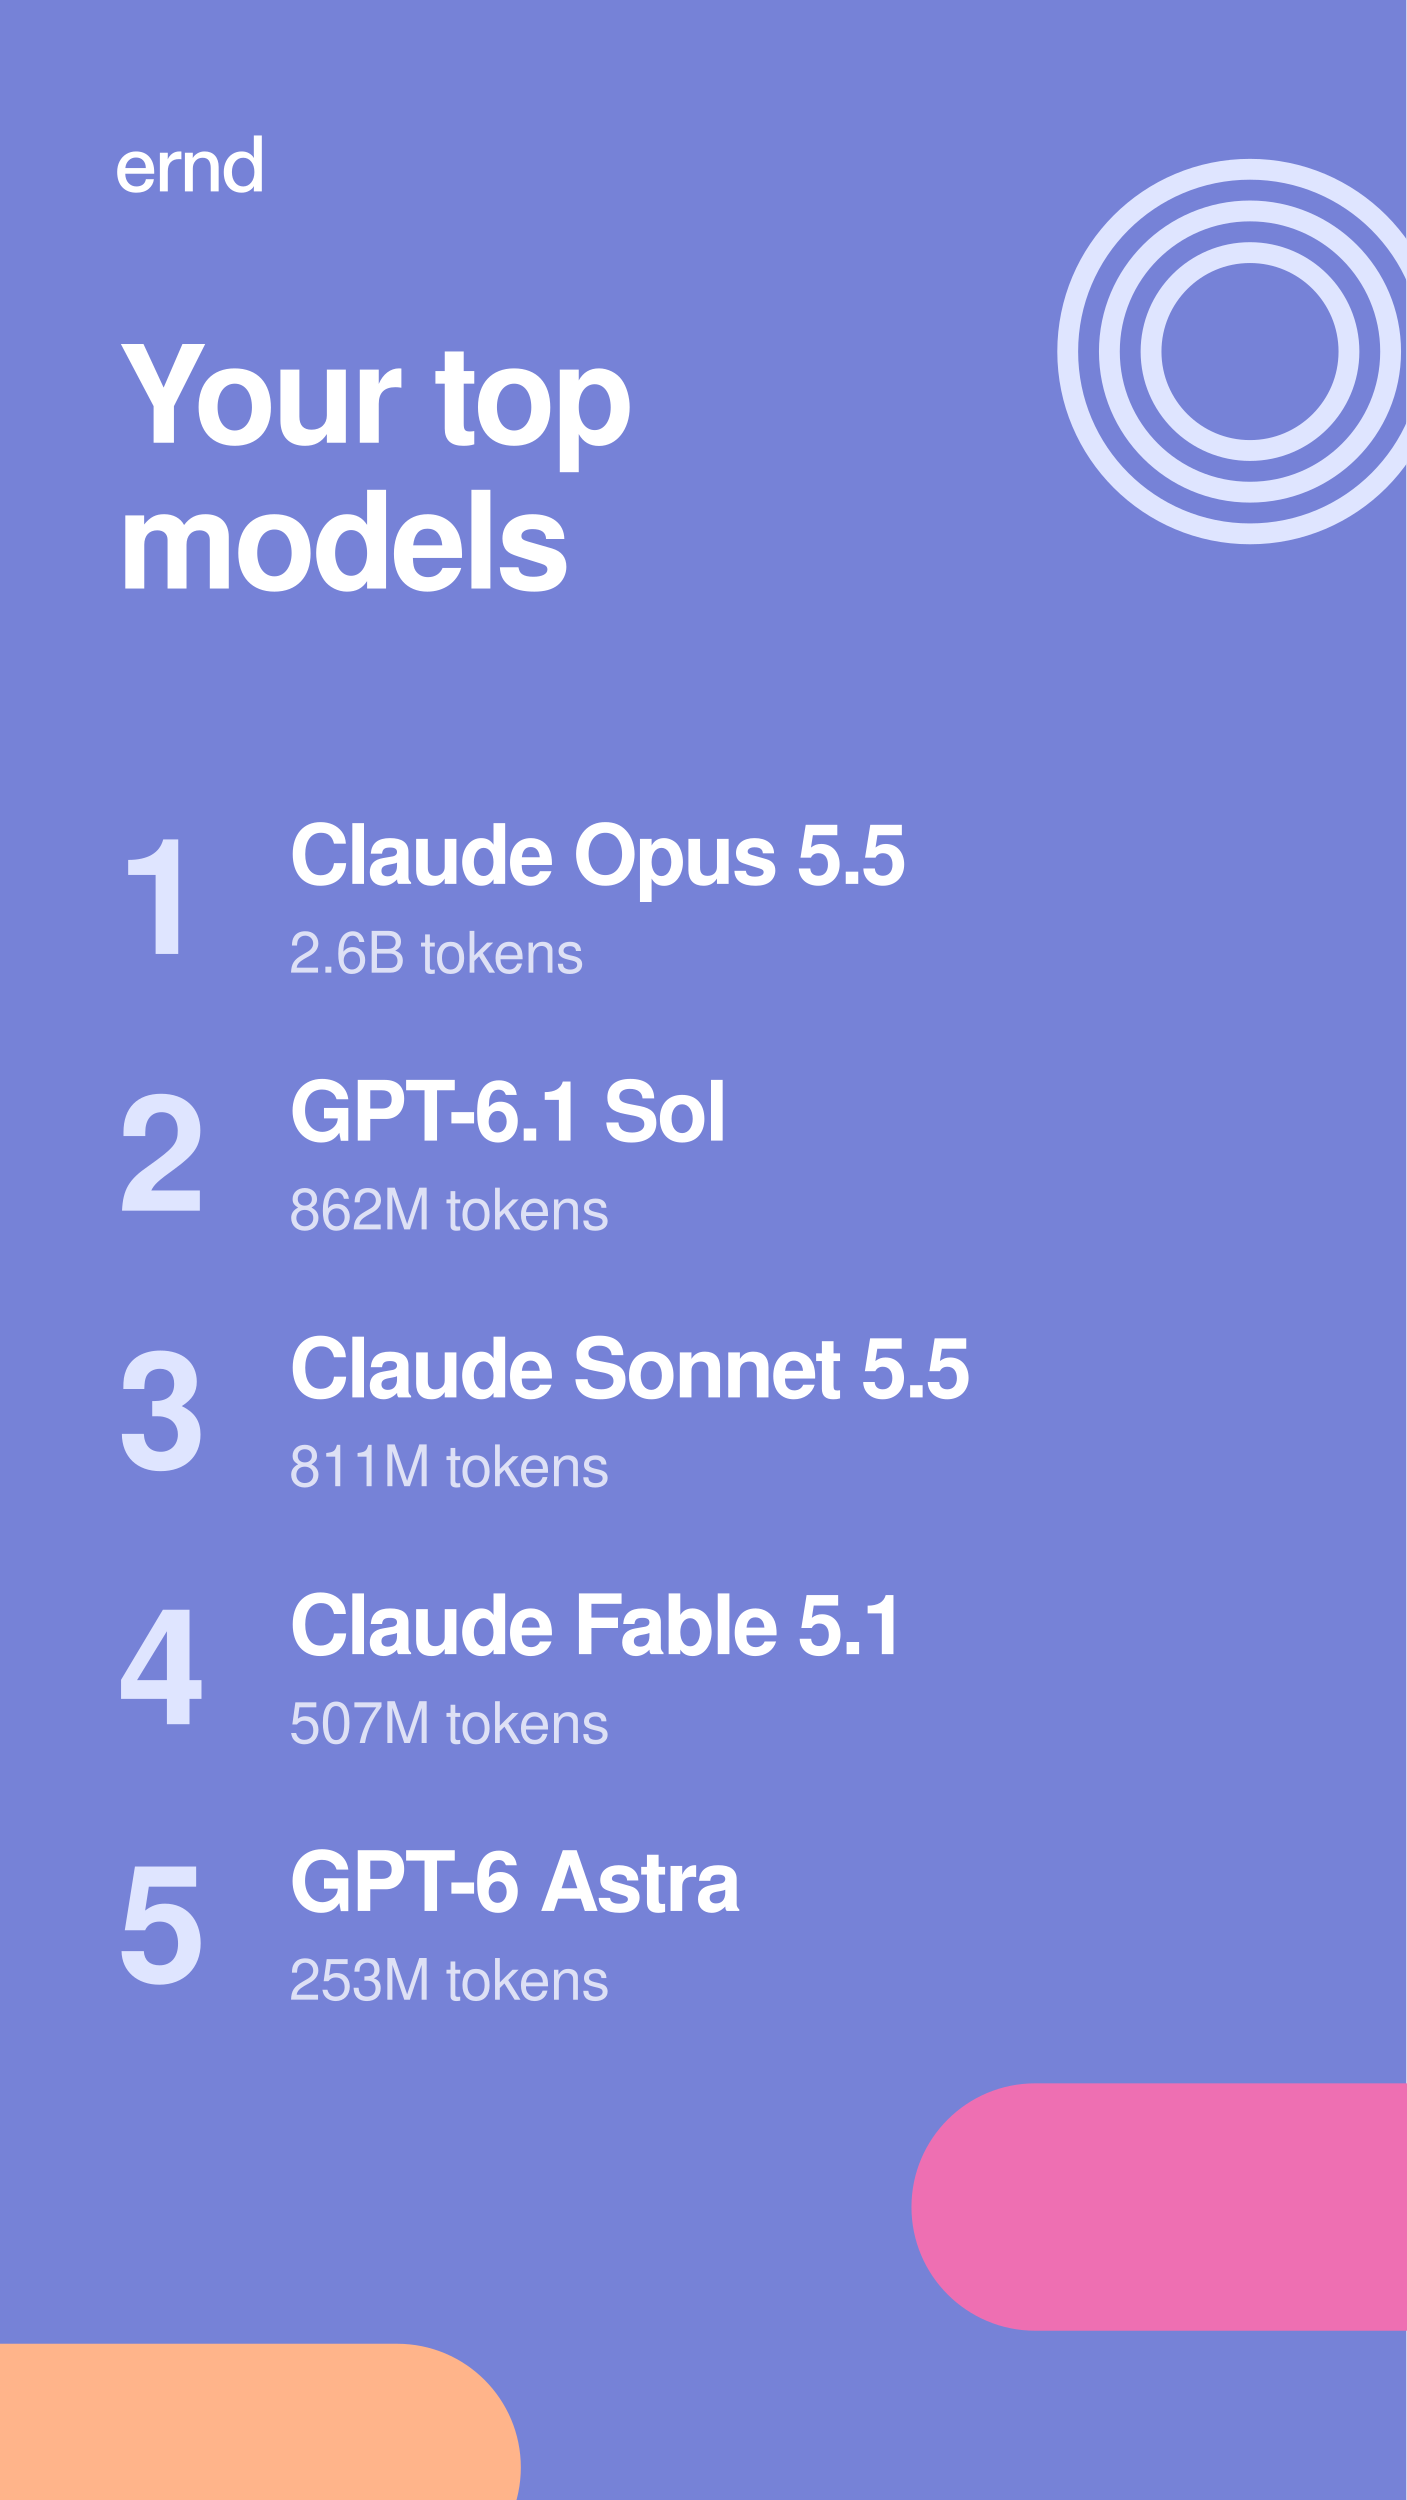
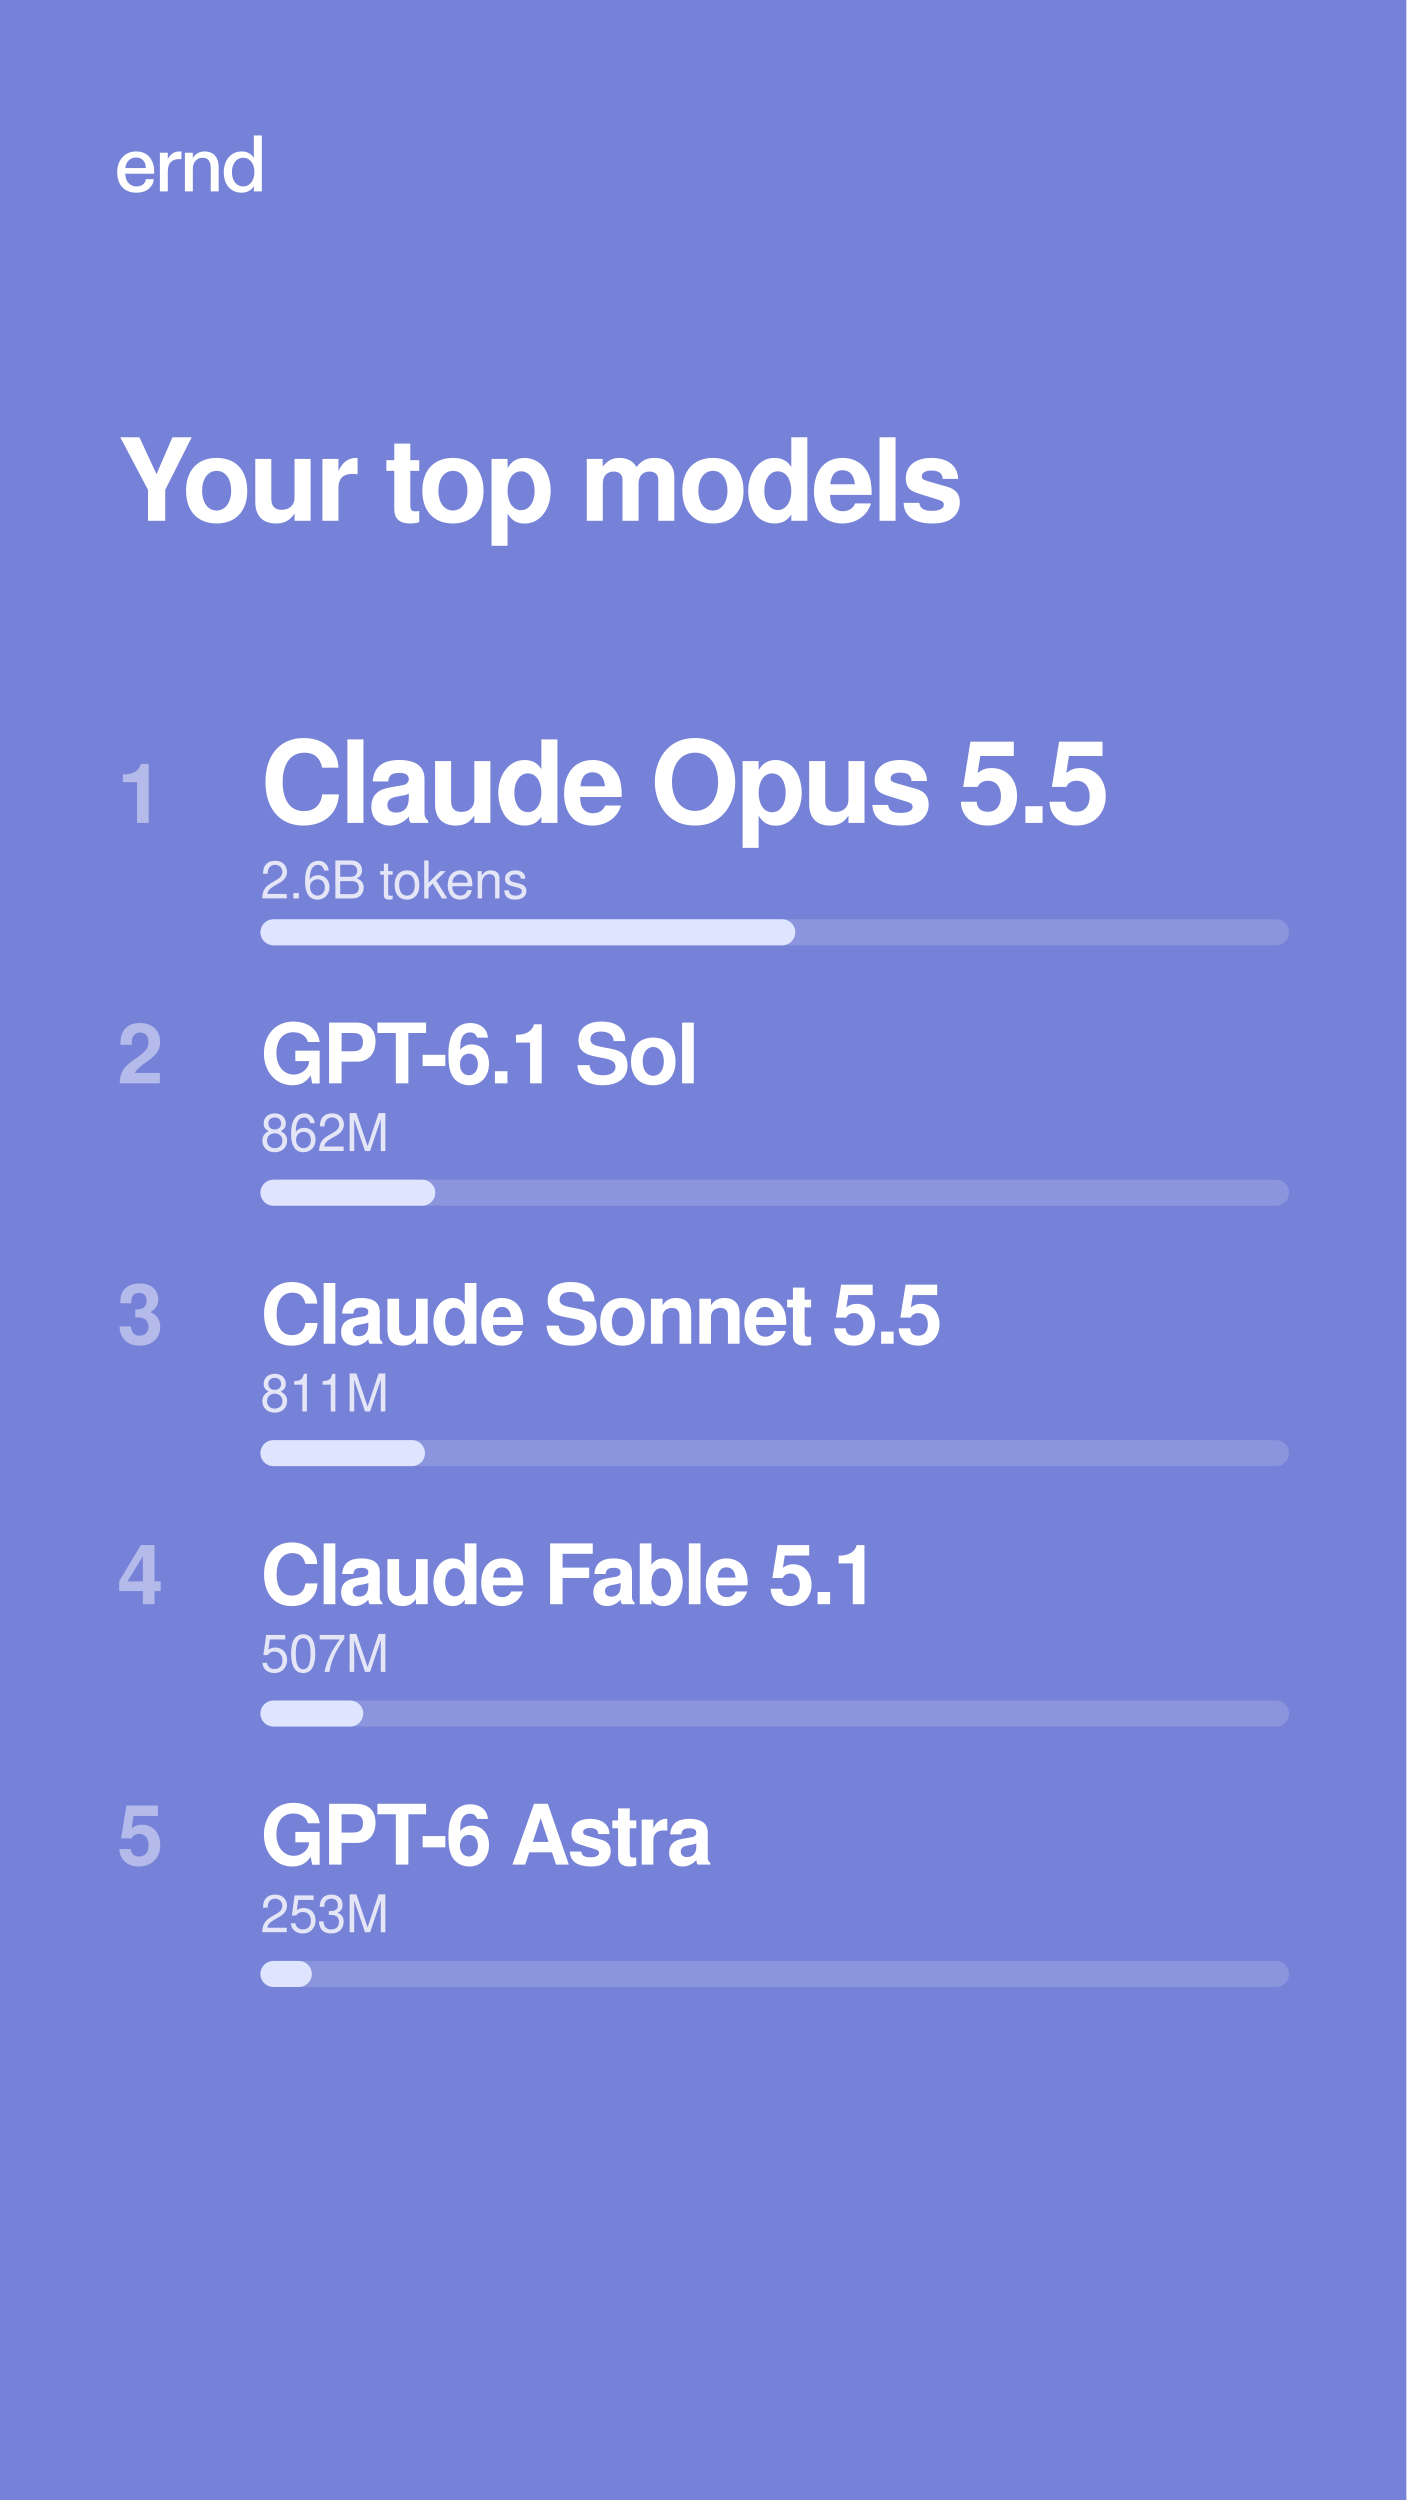
<svg xmlns="http://www.w3.org/2000/svg" width="1080" height="1920" viewBox="0 0 1080 1920">
  <defs>
    <linearGradient id="sky-models" x1="0" y1="0" x2="0.35" y2="1">
      <stop offset="0" stop-color="#6a97e6" />
      <stop offset="0.45" stop-color="#7682d7" />
      <stop offset="0.78" stop-color="#9775c6" />
      <stop offset="1" stop-color="#e175ae" />
    </linearGradient>
    <linearGradient id="dusk-models" x1="0" y1="0" x2="0" y2="1">
      <stop offset="0" stop-color="#141133" />
      <stop offset="1" stop-color="#2a2160" />
    </linearGradient>
    <linearGradient id="ink-models" x1="0" y1="0" x2="1" y2="0">
      <stop offset="0" stop-color="#6a97e6" />
      <stop offset="0.5" stop-color="#9775c6" />
      <stop offset="1" stop-color="#e175ae" />
    </linearGradient>
    <filter id="cloud-models" x="-50%" y="-50%" width="200%" height="200%">
      <feGaussianBlur stdDeviation="38" />
    </filter>
  </defs>
  <rect width="1080" height="1920" fill="#7682d7" />
-   <rect x="700" y="1600" width="520" height="190" rx="95" fill="#ee6fb2" />
-   <rect x="-120" y="1800" width="520" height="190" rx="95" fill="#ffb48a" />
-   <circle cx="960" cy="270" r="140" fill="none" stroke="#dfe5ff" stroke-width="16" opacity="1" />
-   <circle cx="960" cy="270" r="108" fill="none" stroke="#dfe5ff" stroke-width="16" opacity="1" />
-   <circle cx="960" cy="270" r="76" fill="none" stroke="#dfe5ff" stroke-width="16" opacity="1" />
  <g fill="#ffffff" transform="translate(75.84 56.30) scale(4.3564)">
    <path transform="translate(2.686 20.821) scale(0.014096 -0.014096)" d="M40 244Q40 318 70.5 376.5Q101 435 154.5 467.5Q208 500 275 500Q383 500 443.0 430.5Q503 361 503 242V221H141Q142 148 181.0 105.0Q220 62 281 62Q327 62 359.0 84.0Q391 106 399 153H499Q491 80 434.0 32.0Q377 -16 280 -16Q169 -16 104.5 52.0Q40 120 40 244ZM398 292Q398 352 365.0 388.0Q332 424 275 424Q220 424 183.5 387.0Q147 350 142 292Z" />
    <path transform="translate(9.791 20.821) scale(0.014096 -0.014096)" d="M70 0V484H169V457Q169 419 168 401Q187 445 225.0 472.5Q263 500 316 500Q331 500 339 499V401Q328 404 309 404Q242 404 205.5 366.0Q169 328 169 250V0Z" />
    <path transform="translate(14.203 20.821) scale(0.014096 -0.014096)" d="M70 0V484H169V455Q169 431 168 417Q188 453 227.5 476.5Q267 500 316 500Q399 500 445.5 448.5Q492 397 492 306V0H393V292Q393 421 292 421Q237 421 203.0 383.0Q169 345 169 289V0Z" />
    <path transform="translate(21.476 20.821) scale(0.014096 -0.014096)" d="M40 241Q40 318 69.0 377.0Q98 436 149.0 468.0Q200 500 264 500Q319 500 358.5 476.0Q398 452 418 417Q416 432 416 460V700H516V0H416V25Q416 54 418 67Q399 32 358.0 8.0Q317 -16 262 -16Q198 -16 147.5 14.0Q97 44 68.5 102.0Q40 160 40 241ZM423 242Q423 323 384.0 372.0Q345 421 283 421Q221 421 181.5 371.5Q142 322 142 242Q142 161 181.0 111.5Q220 62 283 62Q344 62 383.5 111.5Q423 161 423 242Z" />
  </g>
-   <text x="90" y="340" font-family="'ABC Diatype', 'Avenir Next', 'Segoe UI', 'Helvetica Neue', Helvetica, Arial, sans-serif" font-size="104" font-weight="700" fill="#ffffff" text-anchor="start" letter-spacing="-3.1">Your top</text>
-   <text x="90" y="452" font-family="'ABC Diatype', 'Avenir Next', 'Segoe UI', 'Helvetica Neue', Helvetica, Arial, sans-serif" font-size="104" font-weight="700" fill="#ffffff" text-anchor="start" letter-spacing="-3.1">models</text>
-   <text x="90" y="732.6" font-family="'ABC Diatype', 'Avenir Next', 'Segoe UI', 'Helvetica Neue', Helvetica, Arial, sans-serif" font-size="124" font-weight="700" fill="#dfe5ff" text-anchor="start" letter-spacing="-6.2">1</text>
-   <text x="222" y="678.8" font-family="'ABC Diatype', 'Avenir Next', 'Segoe UI', 'Helvetica Neue', Helvetica, Arial, sans-serif" font-size="64" font-weight="700" fill="#ffffff" text-anchor="start" letter-spacing="-1.9">Claude Opus 5.5</text>
-   <text x="222" y="747" font-family="'ABC Diatype', 'Avenir Next', 'Segoe UI', 'Helvetica Neue', Helvetica, Arial, sans-serif" font-size="44" font-weight="500" fill="#ffffff" text-anchor="start" letter-spacing="-0.4" opacity="0.75">2.6B tokens</text>
-   <text x="90" y="929.8" font-family="'ABC Diatype', 'Avenir Next', 'Segoe UI', 'Helvetica Neue', Helvetica, Arial, sans-serif" font-size="124" font-weight="700" fill="#dfe5ff" text-anchor="start" letter-spacing="-6.2">2</text>
-   <text x="222" y="876" font-family="'ABC Diatype', 'Avenir Next', 'Segoe UI', 'Helvetica Neue', Helvetica, Arial, sans-serif" font-size="64" font-weight="700" fill="#ffffff" text-anchor="start" letter-spacing="-1.9">GPT-6.1 Sol</text>
-   <text x="222" y="944.2" font-family="'ABC Diatype', 'Avenir Next', 'Segoe UI', 'Helvetica Neue', Helvetica, Arial, sans-serif" font-size="44" font-weight="500" fill="#ffffff" text-anchor="start" letter-spacing="-0.4" opacity="0.75">862M tokens</text>
-   <text x="90" y="1127" font-family="'ABC Diatype', 'Avenir Next', 'Segoe UI', 'Helvetica Neue', Helvetica, Arial, sans-serif" font-size="124" font-weight="700" fill="#dfe5ff" text-anchor="start" letter-spacing="-6.2">3</text>
-   <text x="222" y="1073.2" font-family="'ABC Diatype', 'Avenir Next', 'Segoe UI', 'Helvetica Neue', Helvetica, Arial, sans-serif" font-size="64" font-weight="700" fill="#ffffff" text-anchor="start" letter-spacing="-1.9">Claude Sonnet 5.5</text>
-   <text x="222" y="1141.4" font-family="'ABC Diatype', 'Avenir Next', 'Segoe UI', 'Helvetica Neue', Helvetica, Arial, sans-serif" font-size="44" font-weight="500" fill="#ffffff" text-anchor="start" letter-spacing="-0.4" opacity="0.75">811M tokens</text>
-   <text x="90" y="1324.2" font-family="'ABC Diatype', 'Avenir Next', 'Segoe UI', 'Helvetica Neue', Helvetica, Arial, sans-serif" font-size="124" font-weight="700" fill="#dfe5ff" text-anchor="start" letter-spacing="-6.2">4</text>
-   <text x="222" y="1270.4" font-family="'ABC Diatype', 'Avenir Next', 'Segoe UI', 'Helvetica Neue', Helvetica, Arial, sans-serif" font-size="64" font-weight="700" fill="#ffffff" text-anchor="start" letter-spacing="-1.9">Claude Fable 5.1</text>
-   <text x="222" y="1338.6" font-family="'ABC Diatype', 'Avenir Next', 'Segoe UI', 'Helvetica Neue', Helvetica, Arial, sans-serif" font-size="44" font-weight="500" fill="#ffffff" text-anchor="start" letter-spacing="-0.4" opacity="0.75">507M tokens</text>
-   <text x="90" y="1521.4" font-family="'ABC Diatype', 'Avenir Next', 'Segoe UI', 'Helvetica Neue', Helvetica, Arial, sans-serif" font-size="124" font-weight="700" fill="#dfe5ff" text-anchor="start" letter-spacing="-6.2">5</text>
-   <text x="222" y="1467.6" font-family="'ABC Diatype', 'Avenir Next', 'Segoe UI', 'Helvetica Neue', Helvetica, Arial, sans-serif" font-size="64" font-weight="700" fill="#ffffff" text-anchor="start" letter-spacing="-1.9">GPT-6 Astra</text>
-   <text x="222" y="1535.8" font-family="'ABC Diatype', 'Avenir Next', 'Segoe UI', 'Helvetica Neue', Helvetica, Arial, sans-serif" font-size="44" font-weight="500" fill="#ffffff" text-anchor="start" letter-spacing="-0.4" opacity="0.75">253M tokens</text>
+   <text x="90" y="400" font-family="'ABC Diatype', 'Helvetica Neue', Helvetica, Arial, sans-serif" font-size="88" font-weight="700" fill="#ffffff" text-anchor="start" letter-spacing="-2.64">Your top models</text>
+   <text x="90" y="632" font-family="'ABC Diatype', 'Helvetica Neue', Helvetica, Arial, sans-serif" font-size="64" font-weight="700" fill="#ffffff" text-anchor="start" letter-spacing="-1.92" opacity="0.45">1</text>
+   <text x="200" y="632" font-family="'ABC Diatype', 'Helvetica Neue', Helvetica, Arial, sans-serif" font-size="88" font-weight="700" fill="#ffffff" text-anchor="start" letter-spacing="-2.64">Claude Opus 5.5</text>
+   <text x="200" y="690" font-family="'ABC Diatype', 'Helvetica Neue', Helvetica, Arial, sans-serif" font-size="40" font-weight="500" fill="#ffffff" text-anchor="start" letter-spacing="-0.40" opacity="0.8">2.6B tokens</text>
+   <rect x="200" y="706" width="790" height="20" rx="10" fill="#ffffff" opacity="0.15" />
+   <rect x="200" y="706" width="410.8" height="20" rx="10" fill="#dfe5ff" />
+   <text x="90" y="832" font-family="'ABC Diatype', 'Helvetica Neue', Helvetica, Arial, sans-serif" font-size="64" font-weight="700" fill="#ffffff" text-anchor="start" letter-spacing="-1.92" opacity="0.45">2</text>
+   <text x="200" y="832" font-family="'ABC Diatype', 'Helvetica Neue', Helvetica, Arial, sans-serif" font-size="64" font-weight="700" fill="#ffffff" text-anchor="start" letter-spacing="-1.92">GPT-6.1 Sol</text>
+   <text x="200" y="884" font-family="'ABC Diatype', 'Helvetica Neue', Helvetica, Arial, sans-serif" font-size="40" font-weight="500" fill="#ffffff" text-anchor="start" letter-spacing="-0.40" opacity="0.8">862M</text>
+   <rect x="200" y="906" width="790" height="20" rx="10" fill="#ffffff" opacity="0.15" />
+   <rect x="200" y="906" width="134.3" height="20" rx="10" fill="#dfe5ff" />
+   <text x="90" y="1032" font-family="'ABC Diatype', 'Helvetica Neue', Helvetica, Arial, sans-serif" font-size="64" font-weight="700" fill="#ffffff" text-anchor="start" letter-spacing="-1.92" opacity="0.45">3</text>
+   <text x="200" y="1032" font-family="'ABC Diatype', 'Helvetica Neue', Helvetica, Arial, sans-serif" font-size="64" font-weight="700" fill="#ffffff" text-anchor="start" letter-spacing="-1.92">Claude Sonnet 5.5</text>
+   <text x="200" y="1084" font-family="'ABC Diatype', 'Helvetica Neue', Helvetica, Arial, sans-serif" font-size="40" font-weight="500" fill="#ffffff" text-anchor="start" letter-spacing="-0.40" opacity="0.8">811M</text>
+   <rect x="200" y="1106" width="790" height="20" rx="10" fill="#ffffff" opacity="0.15" />
+   <rect x="200" y="1106" width="126.4" height="20" rx="10" fill="#dfe5ff" />
+   <text x="90" y="1232" font-family="'ABC Diatype', 'Helvetica Neue', Helvetica, Arial, sans-serif" font-size="64" font-weight="700" fill="#ffffff" text-anchor="start" letter-spacing="-1.92" opacity="0.45">4</text>
+   <text x="200" y="1232" font-family="'ABC Diatype', 'Helvetica Neue', Helvetica, Arial, sans-serif" font-size="64" font-weight="700" fill="#ffffff" text-anchor="start" letter-spacing="-1.92">Claude Fable 5.1</text>
+   <text x="200" y="1284" font-family="'ABC Diatype', 'Helvetica Neue', Helvetica, Arial, sans-serif" font-size="40" font-weight="500" fill="#ffffff" text-anchor="start" letter-spacing="-0.40" opacity="0.8">507M</text>
+   <rect x="200" y="1306" width="790" height="20" rx="10" fill="#ffffff" opacity="0.15" />
+   <rect x="200" y="1306" width="79" height="20" rx="10" fill="#dfe5ff" />
+   <text x="90" y="1432" font-family="'ABC Diatype', 'Helvetica Neue', Helvetica, Arial, sans-serif" font-size="64" font-weight="700" fill="#ffffff" text-anchor="start" letter-spacing="-1.92" opacity="0.45">5</text>
+   <text x="200" y="1432" font-family="'ABC Diatype', 'Helvetica Neue', Helvetica, Arial, sans-serif" font-size="64" font-weight="700" fill="#ffffff" text-anchor="start" letter-spacing="-1.92">GPT-6 Astra</text>
+   <text x="200" y="1484" font-family="'ABC Diatype', 'Helvetica Neue', Helvetica, Arial, sans-serif" font-size="40" font-weight="500" fill="#ffffff" text-anchor="start" letter-spacing="-0.40" opacity="0.8">253M</text>
+   <rect x="200" y="1506" width="790" height="20" rx="10" fill="#ffffff" opacity="0.15" />
+   <rect x="200" y="1506" width="39.5" height="20" rx="10" fill="#dfe5ff" />
</svg>
